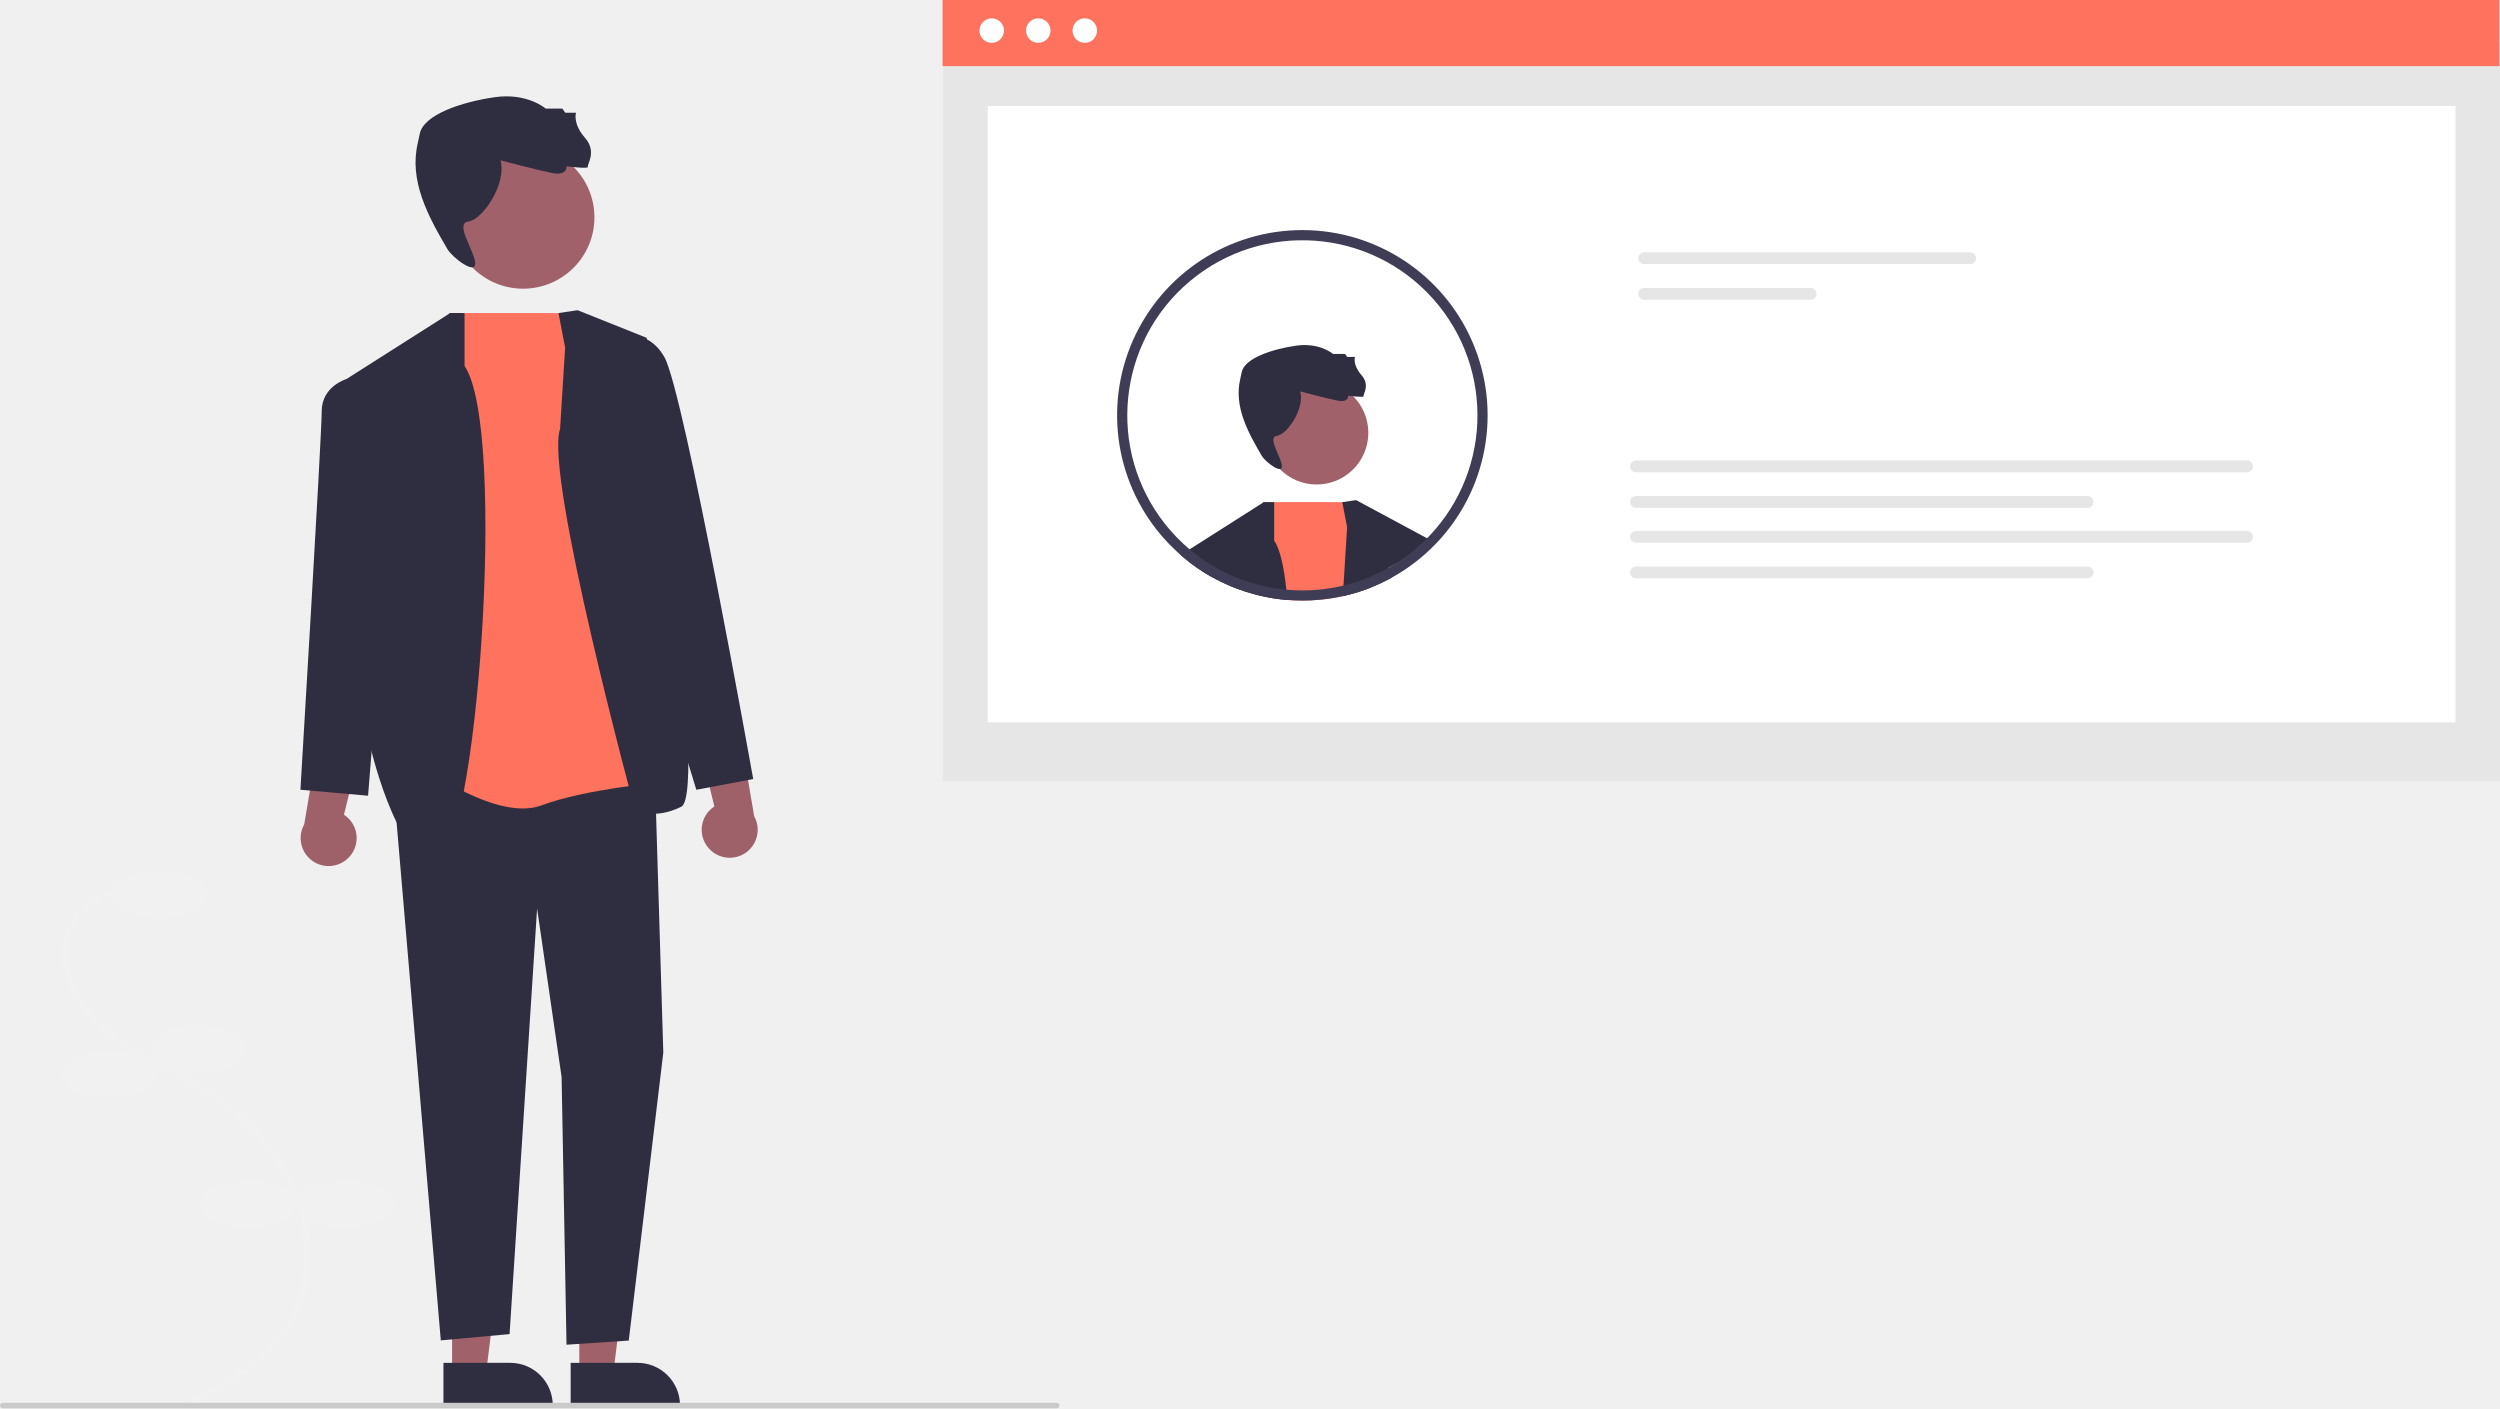
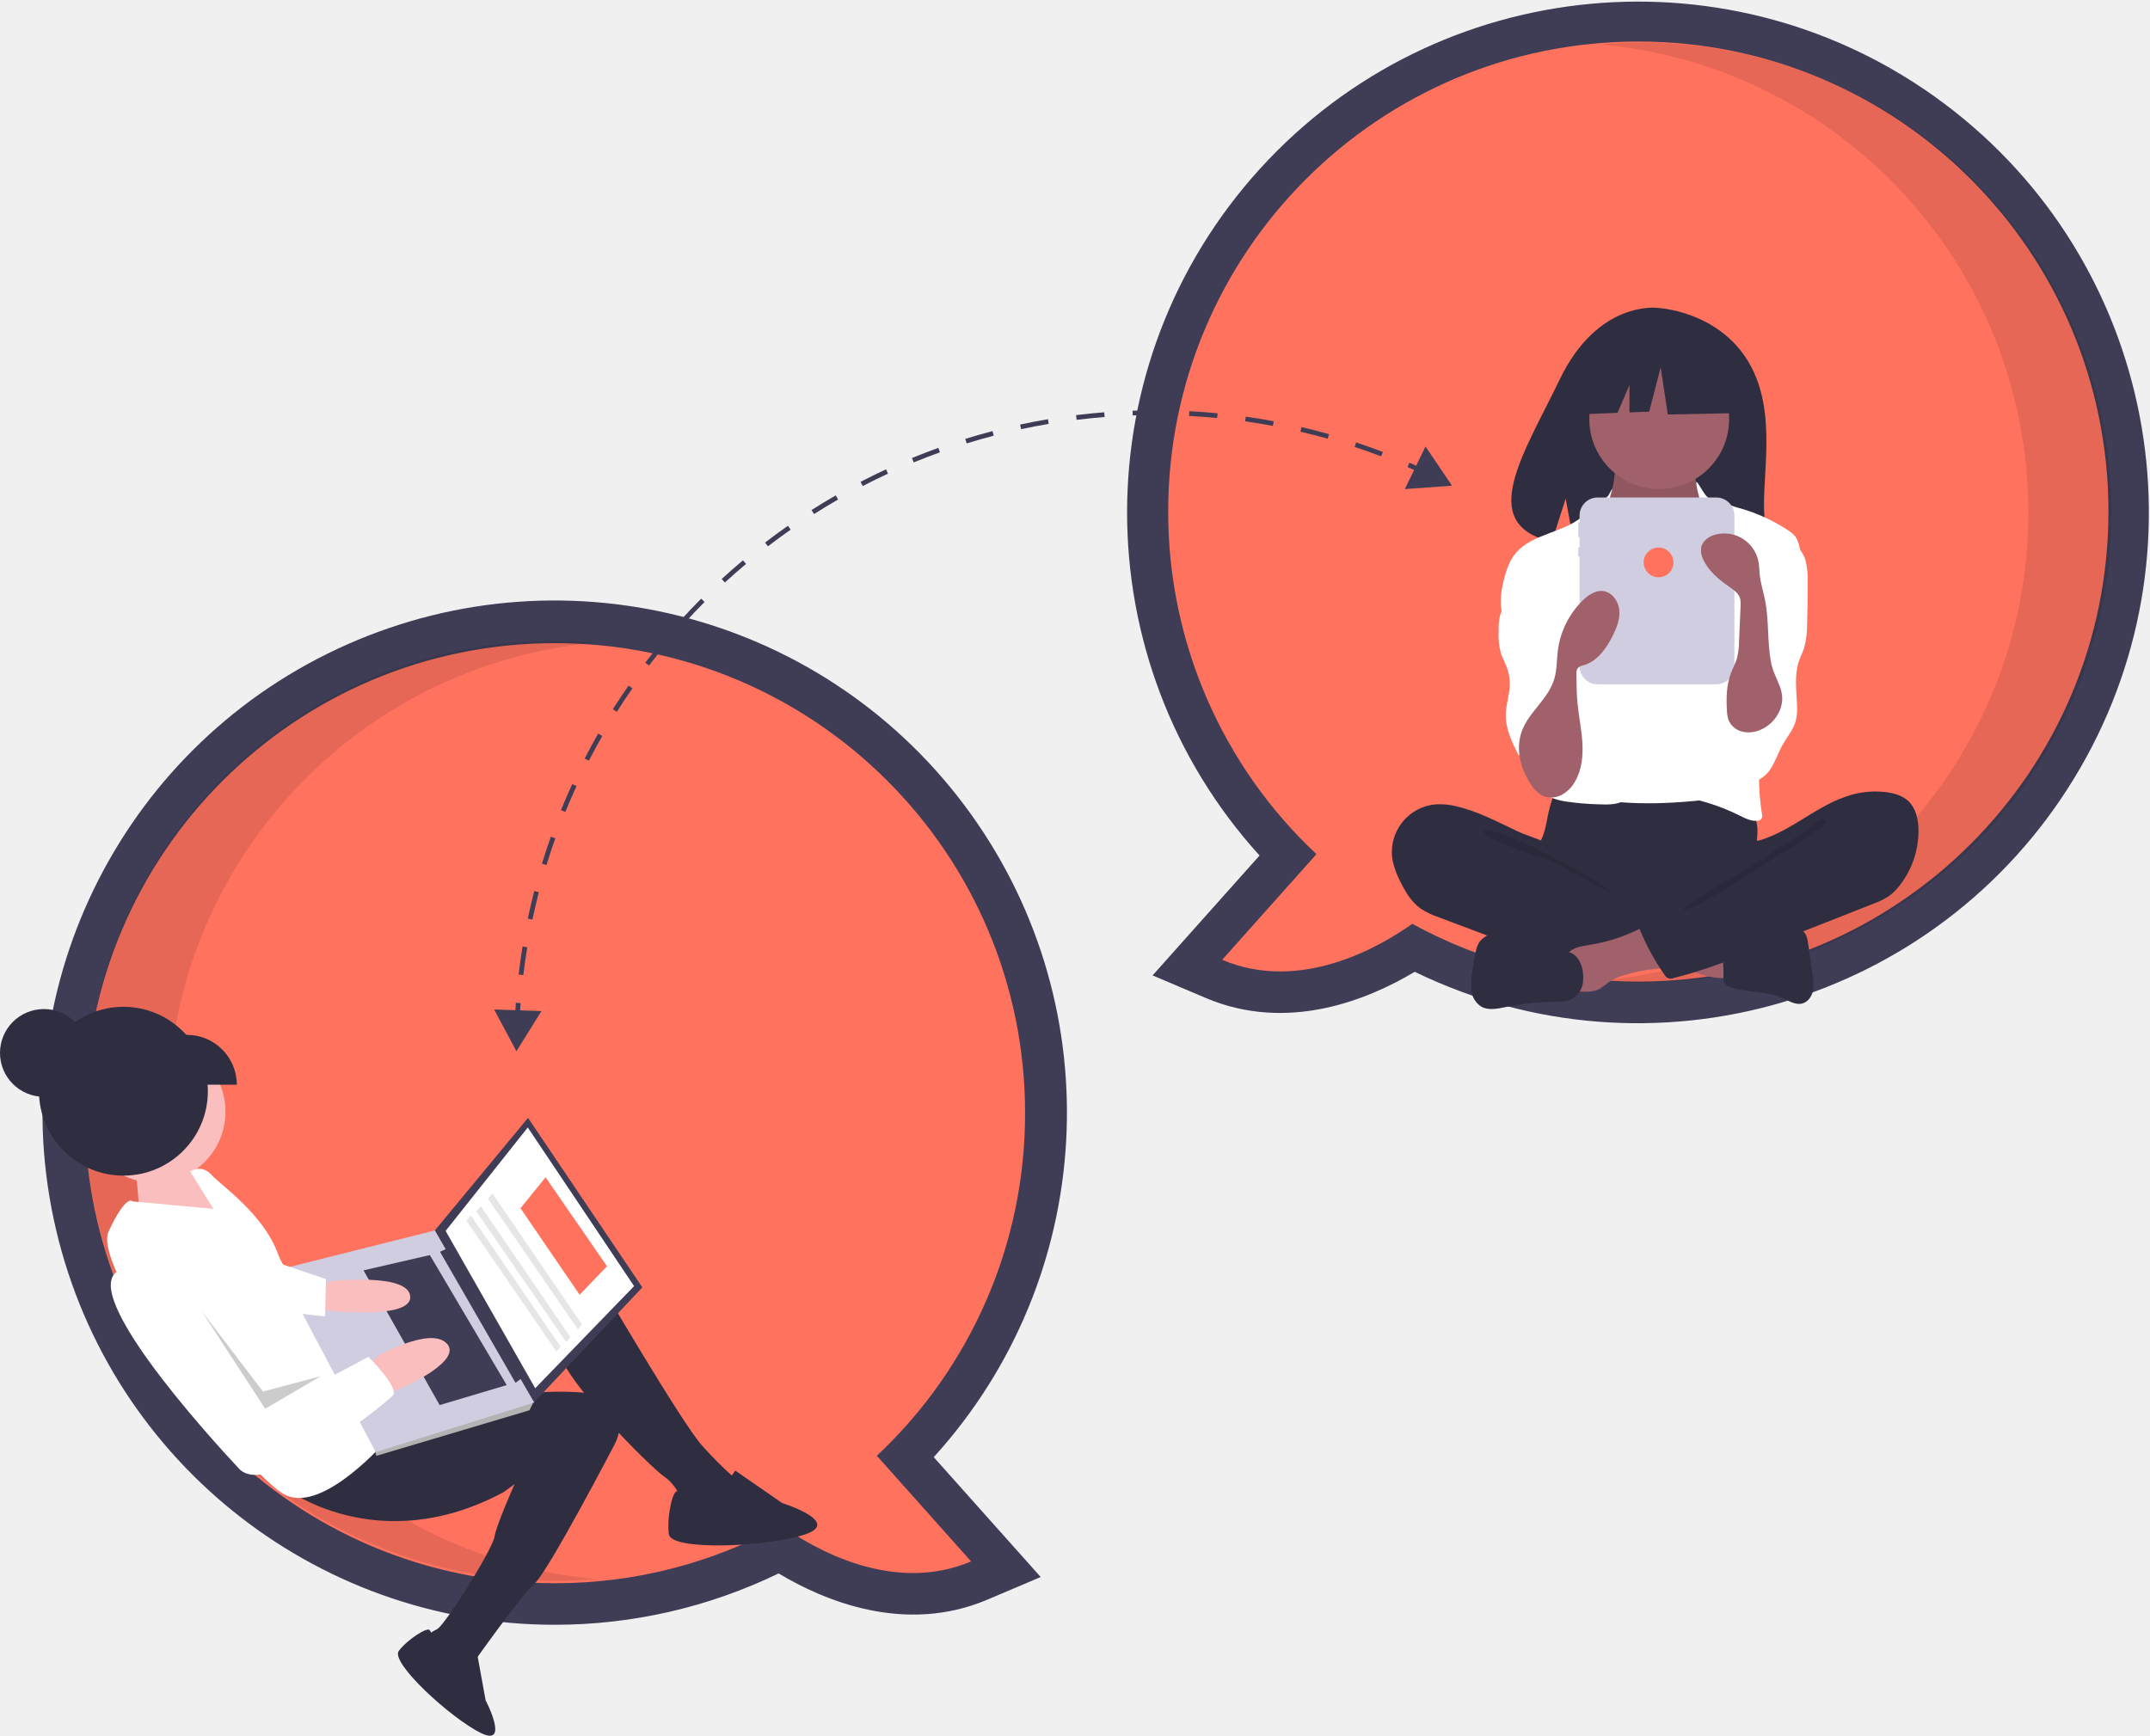
- <svg xmlns="http://www.w3.org/2000/svg" data-name="Layer 1" width="903.807" height="509.145" viewBox="0 0 903.807 509.145">
-   <path d="M216.096,704.318l-.951-1.759c12.753-6.897,28.626-15.481,36.916-29.567,8.172-13.886,8.356-32.743.479-49.211-6.704-14.016-19.018-26.572-35.611-36.313-3.273-1.921-6.709-3.742-10.031-5.503-8.031-4.256-16.336-8.658-23.184-14.903-9.432-8.601-16.568-23.035-11.249-35.891a23.856,23.856,0,0,1,20.677-14.467l.113,1.997a21.861,21.861,0,0,0-18.948,13.248c-4.943,11.947,1.839,25.505,10.754,33.636,6.661,6.074,14.852,10.415,22.773,14.613,3.342,1.771,6.797,3.603,10.108,5.546,16.938,9.943,29.526,22.798,36.403,37.174,8.16,17.061,7.946,36.637-.559,51.089C245.211,688.572,229.068,697.303,216.096,704.318Z" transform="translate(-148.0965 -195.4274)" fill="#f1f1f1" />
-   <ellipse cx="57.72" cy="323.317" rx="17.5" ry="8.5" fill="#f1f1f1" />
-   <ellipse cx="71.72" cy="379.317" rx="17.5" ry="8.5" fill="#f1f1f1" />
-   <ellipse cx="39.72" cy="388.317" rx="17.5" ry="8.5" fill="#f1f1f1" />
-   <ellipse cx="89.72" cy="435.317" rx="17.5" ry="8.5" fill="#f1f1f1" />
-   <ellipse cx="124.72" cy="435.317" rx="17.5" ry="8.5" fill="#f1f1f1" />
-   <rect id="bc1144e2-c94b-4f66-aa77-0b454dfd4174" data-name="Rectangle 62" x="341.011" y="15.429" width="562.796" height="267.056" fill="#e6e6e6" />
-   <rect id="ad6bb9d5-2e55-4525-b077-6ac2d5f26b45" data-name="Rectangle 75" x="357.104" y="38.33" width="530.61" height="222.814" fill="#fff" />
-   <rect id="a1fdfaec-ef9f-458a-9330-7bb8c38fec43" data-name="Rectangle 80" x="340.771" width="562.796" height="23.909" fill="#ff725e" />
-   <circle id="ac9f2818-2064-46b1-8104-b7d94390836e" data-name="Ellipse 90" cx="358.539" cy="11.059" r="4.431" fill="#fff" />
-   <circle id="bd067119-2054-4d5f-9303-2e8fa40cc410" data-name="Ellipse 91" cx="375.359" cy="11.059" r="4.431" fill="#fff" />
-   <circle id="ee5e9ca0-6fca-449b-8f84-cf683813bd65" data-name="Ellipse 92" cx="392.18" cy="11.059" r="4.431" fill="#fff" />
-   <path id="acae6c4c-8028-4596-98db-d9926d2ed09f-73" data-name="Path 142" d="M742.529,286.635a2.147,2.147,0,0,0,0,4.294H860.333a2.147,2.147,0,0,0,0-4.294Z" transform="translate(-148.0965 -195.4274)" fill="#e6e6e6" />
-   <path id="a061bcdc-636b-4d12-a036-d7339f47b36a-74" data-name="Path 143" d="M742.529,299.518a2.147,2.147,0,0,0,0,4.294H802.67a2.147,2.147,0,0,0,0-4.294Z" transform="translate(-148.0965 -195.4274)" fill="#e6e6e6" />
-   <path id="e4e4593e-e83d-4128-8cd7-f0323b36c2f2-75" data-name="Path 142" d="M739.564,361.871a2.147,2.147,0,0,0,0,4.294H960.447a2.147,2.147,0,0,0,0-4.294Z" transform="translate(-148.0965 -195.4274)" fill="#e6e6e6" />
-   <path id="bf45783c-1d79-4b4f-82bb-39fc8a52f7aa-76" data-name="Path 143" d="M739.564,374.754a2.147,2.147,0,0,0,0,4.294H902.785a2.147,2.147,0,0,0,0-4.294Z" transform="translate(-148.0965 -195.4274)" fill="#e6e6e6" />
-   <path id="b544fc92-6fc6-4255-93fb-dee32d880d89-77" data-name="Path 142" d="M739.564,387.345a2.147,2.147,0,0,0,0,4.294H960.447a2.147,2.147,0,0,0,0-4.294Z" transform="translate(-148.0965 -195.4274)" fill="#e6e6e6" />
-   <path id="e14bb681-aaa1-4454-9da9-28d0809a146c-78" data-name="Path 143" d="M739.564,400.227a2.147,2.147,0,0,0,0,4.294H902.785a2.147,2.147,0,0,0,0-4.294Z" transform="translate(-148.0965 -195.4274)" fill="#e6e6e6" />
-   <circle cx="475.989" cy="156.462" r="18.694" fill="#a0616a" />
-   <path d="M618.165,336.934s8.724,2.337,13.242,3.272,4.05-1.714,4.05-1.714,5.92.779,5.608.156,2.493-3.895-.779-7.633-2.337-6.543-2.337-6.543h-2.804l-.779-1.091h-4.362s-4.823-4.229-13.391-2.983-18.701,4.54-19.636,9.681c-.127.697-.294,1.472-.488,2.29-2.343,9.891,2.635,19.146,7.799,27.903,1.269,2.152,7.407,6.844,7.25,3.625s-5.525-10.45-1.786-10.917S619.879,343.01,618.165,336.934Z" transform="translate(-148.0965 -195.4274)" fill="#2f2e41" />
-   <path d="M613.48,412.325a65.38,65.38,0,0,1-10.699-1.758l.197-3.728L604.615,377.197l.015-.227h32.931l5.168,27.293.697,3.683c-1.364.53-2.743,1.031-4.152,1.47-.016,0-.016.015-.03.015-1.955.606-3.94,1.137-5.941,1.576a68.558,68.558,0,0,1-8.062,1.243,62.045,62.045,0,0,1-6.304.303C617.117,412.552,615.284,412.477,613.48,412.325Z" transform="translate(-148.0965 -195.4274)" fill="#ff725e" />
-   <path d="M592.309,407.051c-1.364-.591-2.682-1.228-3.985-1.894l-.561-.288c-.379-.197-.773-.409-1.151-.621q-.774-.432-1.501-.864c-.47-.273-.955-.561-1.424-.849-.03-.015-.045-.03-.075-.03-1.637-1.046-3.243-2.122-4.789-3.288q-.386-.296-.773-.591l-.272-4.364.394-.243L604.615,377.197l.363-.227.03-.015,3.728.015v13.882c2.107,3.046,3.531,9.426,4.41,17.776.121,1.197.227,2.425.334,3.698a65.38,65.38,0,0,1-10.699-1.758c-.379-.076-.743-.167-1.122-.273a62.702,62.702,0,0,1-6.516-2.091c-.652-.243-1.288-.5-1.925-.758l-.061-.03C592.885,407.294,592.582,407.173,592.309,407.051Z" transform="translate(-148.0965 -195.4274)" fill="#2f2e41" />
-   <path d="M586.612,404.248q-.774-.432-1.501-.864c-.47-.273-.955-.561-1.424-.849-.03-.015-.045-.03-.075-.03-1.637-1.046-3.243-2.122-4.789-3.288q-.386-.296-.773-.591c-.121-.106-.242-.197-.379-.303-.969-.743-1.909-1.515-2.819-2.334-.045-.03-.075-.076-.121-.106a10.422,10.422,0,0,1,3.046-1.622l1.076.318,7.668,2.303.045,3.107Z" transform="translate(-148.0965 -195.4274)" fill="#2f2e41" />
-   <path d="M651.184,404.293c-.455.242-.909.485-1.364.712-.107.061-.197.106-.288.152-.607.303-1.197.606-1.803.894-.016.015-.046.015-.046.03-.03.015-.075.03-.106.045-1.364.652-2.743,1.258-4.153,1.818-1.364.53-2.743,1.031-4.152,1.47-.016,0-.016.015-.03.015-1.955.606-3.94,1.137-5.941,1.576a12.506,12.506,0,0,1,.485-3.683l.015-.212,1.304-21.095-1.743-9.047,5.001-.743L665.869,391.033s-3.031,3.031-15.473,9.487C649.296,401.091,650.911,402.99,651.184,404.293Z" transform="translate(-148.0965 -195.4274)" fill="#2f2e41" />
-   <path d="M624.907,408.612c-1.971.182-3.971.273-5.971.273-1.94,0-3.865-.076-5.789-.258.121,1.197.227,2.425.334,3.698,1.803.152,3.637.227,5.456.227a62.045,62.045,0,0,0,6.304-.303,68.558,68.558,0,0,0,8.062-1.243,12.506,12.506,0,0,1,.485-3.683l.015-.212A62.996,62.996,0,0,1,624.907,408.612Zm57.268-85.047A66.972,66.972,0,1,0,566.441,387.184c.606.758,1.228,1.515,1.864,2.243.061.061.091.106.136.152a63.821,63.821,0,0,0,4.986,5.137c.425.394.864.788,1.303,1.167.046.03.076.076.121.106.909.818,1.849,1.591,2.819,2.334.137.106.258.197.379.303q.387.296.773.591c1.546,1.167,3.152,2.243,4.789,3.288.03,0,.045.015.075.03.47.288.955.576,1.424.849q.728.432,1.501.864c.379.212.773.424,1.151.621l.561.288c1.303.667,2.622,1.303,3.985,1.894.273.121.576.242.849.364l.061.03c.636.258,1.273.515,1.925.758a62.702,62.702,0,0,0,6.516,2.091c.379.106.743.197,1.122.273a65.38,65.38,0,0,0,10.699,1.758c1.803.152,3.637.227,5.456.227a62.045,62.045,0,0,0,6.304-.303,68.558,68.558,0,0,0,8.062-1.243c2.001-.439,3.986-.97,5.941-1.576.015,0,.015-.015.03-.015,1.409-.439,2.788-.94,4.152-1.47,1.41-.561,2.789-1.167,4.153-1.818.03-.015.075-.03.106-.045,0-.015.03-.015.046-.03.606-.288,1.197-.591,1.803-.894.091-.046.181-.091.288-.152.454-.227.909-.47,1.364-.712.03-.015.045-.03.075-.045,1.197-.667,2.38-1.364,3.547-2.106.318-.197.636-.394.955-.621.47-.288.924-.606,1.364-.924.591-.409,1.182-.833,1.758-1.273a4.679,4.679,0,0,0,.545-.409c1.41-1.061,2.773-2.182,4.076-3.364a66.914,66.914,0,0,0,18.67-71.984Zm-19.807,68.074a64.792,64.792,0,0,1-5.152,4.364c-.394.303-.804.606-1.212.879-.394.303-.788.591-1.197.864-.349.243-.697.485-1.061.712-.03.03-.075.045-.106.076-.258.182-.531.349-.788.515-.804.5-1.637,1-2.455,1.47-.197.106-.379.227-.576.333-.107.061-.212.121-.334.182-.454.258-.909.485-1.364.727-.061.045-.136.061-.197.106a.112.112,0,0,0-.061.03c-.318.167-.636.318-.955.47-.273.136-.531.273-.804.394-1.106.53-2.243,1.03-3.379,1.5-1.197.485-2.409.924-3.637,1.334-.303.106-.622.227-.94.318-1.44.455-2.879.864-4.349,1.197a62.996,62.996,0,0,1-8.895,1.5c-1.971.182-3.971.273-5.971.273-1.94,0-3.865-.076-5.789-.258a62.373,62.373,0,0,1-10.169-1.788c-.121-.03-.258-.061-.379-.091a58.111,58.111,0,0,1-8.017-2.728c-.136-.061-.288-.106-.409-.167-.152-.061-.288-.106-.409-.167-.152-.061-.288-.121-.424-.182-1.137-.5-2.243-1.046-3.349-1.606l-.516-.273c-.985-.515-1.955-1.046-2.91-1.637-.333-.182-.682-.394-1.015-.606-.379-.227-.758-.47-1.122-.712q-.135-.091-.272-.182c-.849-.576-1.712-1.152-2.531-1.773-.576-.424-1.137-.833-1.697-1.273-.364-.273-.727-.561-1.076-.864-.227-.167-.454-.364-.682-.561-.303-.258-.606-.515-.909-.788-.47-.379-.909-.803-1.334-1.197a60.229,60.229,0,0,1-4.834-5.001c-.515-.576-1-1.152-1.47-1.758a3.647,3.647,0,0,1-.303-.379,63.298,63.298,0,1,1,93.048,6.744Z" transform="translate(-148.0965 -195.4274)" fill="#3f3d56" />
-   <polygon points="163.436 496.698 175.696 496.697 181.528 449.409 163.434 449.41 163.436 496.698" fill="#a0616a" />
-   <path d="M308.406,688.123l24.144-.001h.001A15.387,15.387,0,0,1,347.937,703.508v.5l-39.531.001Z" transform="translate(-148.0965 -195.4274)" fill="#2f2e41" />
-   <polygon points="209.436 496.698 221.696 496.697 227.528 449.409 209.434 449.41 209.436 496.698" fill="#a0616a" />
-   <path d="M354.406,688.123l24.144-.001h.001A15.387,15.387,0,0,1,393.937,703.508v.5l-39.531.001Z" transform="translate(-148.0965 -195.4274)" fill="#2f2e41" />
-   <path d="M274.333,505.267a10.056,10.056,0,0,0-1.883-15.304l8.518-34.705-17.492,6.233-5.407,32.001a10.11,10.11,0,0,0,16.265,11.775Z" transform="translate(-148.0965 -195.4274)" fill="#9e616a" />
-   <path d="M404.474,502.267a10.056,10.056,0,0,1,1.883-15.304L397.839,452.259l17.492,6.233,5.407,32.001a10.11,10.11,0,0,1-16.265,11.775Z" transform="translate(-148.0965 -195.4274)" fill="#9e616a" />
-   <polygon points="142.367 285.513 159.36 484.578 184.224 482.311 194.175 328.461 203.033 389.379 204.807 486.145 227.307 484.645 239.801 380.545 236.736 279.728 151.319 271.078 142.367 285.513" fill="#2f2e41" />
-   <circle cx="189.112" cy="78.582" r="25.786" fill="#a0616a" />
-   <path d="M329.043,253.381s12.033,3.223,18.265,4.513,5.587-2.364,5.587-2.364,8.165,1.074,7.736.215,3.438-5.372-1.074-10.529-3.223-9.025-3.223-9.025h-3.868l-1.074-1.504H345.374s-6.652-5.833-18.471-4.114-25.795,6.263-27.084,13.354c-.175.962-.405,2.03-.672,3.159-3.232,13.644,3.635,26.409,10.757,38.487,1.75,2.968,10.217,9.441,10,5s-7.621-14.414-2.464-15.059S331.407,261.762,329.043,253.381Z" transform="translate(-148.0965 -195.4274)" fill="#2f2e41" />
-   <path d="M310.376,308.604h45.412l32.11,169.575s-27.994,2.394-43.994,8.394-42.598-13.706-42.598-13.706Z" transform="translate(-148.0965 -195.4274)" fill="#ff725e" />
-   <path d="M316.045,327.754V308.604l-5.142-.031-37.567,23.885,8.152,130.863s9.648,43.658,24.282,43.205S331.687,350.435,316.045,327.754Z" transform="translate(-148.0965 -195.4274)" fill="#2f2e41" />
-   <path d="M285.404,336.073l-12.067-3.615s-8.933,2.615-8.933,11.615-7.697,136.868-7.697,136.868l24.451,2.161,5.246-65.029Z" transform="translate(-148.0965 -195.4274)" fill="#2f2e41" />
-   <path d="M352.404,321.073l-2.405-12.469,6.905-1.031,25,10s22.5,164.5,12.5,169.5-16.752,1.126-16.752,1.126S344.76,366.873,350.582,350.473Z" transform="translate(-148.0965 -195.4274)" fill="#2f2e41" />
-   <path d="M364.404,320.073l4.267-1.857s12.523-6.206,19.628,6.326,32.105,152.531,32.105,152.531l-20.57,3.868-15.379-50.384Z" transform="translate(-148.0965 -195.4274)" fill="#2f2e41" />
-   <path d="M530.096,704.573h-381a1,1,0,1,1,0-2h381a1,1,0,0,1,0,2Z" transform="translate(-148.0965 -195.4274)" fill="#cacaca" />
+ <svg xmlns="http://www.w3.org/2000/svg" data-name="Layer 1" width="883.929" height="713.746" viewBox="0 0 883.929 713.746">
+   <path d="M739.66,492.741c-18.647,11.183-51.869,25.196-85.819,10.795l-21.946-9.309,43.978-49.299a210.034,210.034,0,1,1,63.787,47.813Zm-84.262-189.247A174.541,174.541,0,0,0,710.97,431.911l12.131,11.4-27.674,31.021c14.415-2.925,26.97-10.723,33.336-15.252l8.735-6.216,9.395,5.162a176.343,176.343,0,0,0,84.706,21.667c97.157,0,176.2-79.043,176.2-176.2,0-97.157-79.043-176.2-176.2-176.2S655.398,206.337,655.398,303.494Z" transform="translate(-158.0354 -93.12723)" fill="#3f3d56" />
+   <path d="M638.315,303.494c0-106.747,86.536-193.283,193.283-193.283s193.283,86.536,193.283,193.283S938.346,496.777,831.598,496.777A192.403,192.403,0,0,1,738.666,473c-13.361,9.506-45.955,28.468-78.154,14.809l38.759-43.448A192.735,192.735,0,0,1,638.315,303.494Z" transform="translate(-158.0354 -93.12723)" fill="#ff725e" />
+   <path d="M991.955,303.912c0-100.989-77.456-183.874-176.2-192.523,5.63-.493,11.325-.76,17.083-.76,106.747,0,193.283,86.536,193.283,193.283S939.585,497.196,832.838,497.196c-5.749,0-11.434-.27-17.056-.762C914.512,487.771,991.955,404.892,991.955,303.912Z" transform="translate(-158.0354 -93.12723)" opacity="0.1" style="isolation:isolate" />
+   <path d="M386.198,761.252A210.59,210.59,0,1,1,541.923,692.32l43.978,49.299-21.946,9.309c-33.95,14.401-67.172.388-85.819-10.795A210.856,210.856,0,0,1,386.198,761.252Zm0-386.566c-97.157,0-176.2,79.043-176.2,176.2,0,97.157,79.043,176.2,176.2,176.2a176.343,176.343,0,0,0,84.706-21.667l9.395-5.162,8.735,6.215c6.366,4.529,18.921,12.327,33.336,15.252l-27.674-31.021,12.131-11.4a174.541,174.541,0,0,0,55.572-128.418C562.398,453.729,483.355,374.686,386.198,374.686Z" transform="translate(-158.0354 -93.12723)" fill="#3f3d56" />
+   <path d="M579.481,550.885c0-106.747-86.536-193.283-193.283-193.283S192.915,444.138,192.915,550.885s86.536,193.283,193.283,193.283a192.404,192.404,0,0,0,92.932-23.777c13.361,9.506,45.955,28.468,78.154,14.809L518.525,691.753A192.735,192.735,0,0,0,579.481,550.885Z" transform="translate(-158.0354 -93.12723)" fill="#ff725e" />
+   <path d="M227.081,549.909c0-100.989,77.456-183.874,176.2-192.523-5.63-.493-11.325-.76-17.083-.76-106.747,0-193.283,86.536-193.283,193.283s86.536,193.283,193.283,193.283c5.749,0,11.434-.27,17.056-.762C304.523,733.768,227.081,650.889,227.081,549.909Z" transform="translate(-158.0354 -93.12723)" opacity="0.1" style="isolation:isolate" />
+   <path d="M876.973,242.088c-12.646-21.368-37.666-22.364-37.666-22.364s-24.38-3.118-40.02,29.426c-14.577,30.334-34.696,59.621-3.239,66.722l5.682-17.685,3.519,19.002a123.082,123.082,0,0,0,13.459.23c33.688-1.088,65.771.318,64.738-11.77C882.074,289.578,889.141,262.648,876.973,242.088Z" transform="translate(-158.0354 -93.12723)" fill="#2f2e41" />
+   <path d="M794.253,429.219a49.883,49.883,0,0,1-1.613,6.944c-.791,2.225-2.013,4.283-2.737,6.531-2.306,7.166.891,15.156,5.998,20.688a33.759,33.759,0,0,0,16.459,9.774,67.152,67.152,0,0,0,14.145,1.486c13.146.446,26.631.845,39.088-3.38a67.914,67.914,0,0,0,11.356-5.159,8.502,8.502,0,0,0,2.947-2.32,8.109,8.109,0,0,0,1.063-4.76c-.028-5.573-1.158-11.118-.89-16.684.149-3.083.726-6.164.442-9.238a17.043,17.043,0,0,0-13.025-14.681c-3.534-.759-7.199-.345-10.797.001a275.284,275.284,0,0,1-28.099,1.256c-9.586-.061-19.112-1.524-28.65-1.677-2.821-.045-2.764.824-3.662,3.554A66.496,66.496,0,0,0,794.253,429.219Z" transform="translate(-158.0354 -93.12723)" fill="#2f2e41" />
+   <path d="M821.456,291.605c-.461,2.412-.959,4.912-2.408,6.894-1.668,2.281-4.387,3.584-6.181,5.766-2.7,3.285-2.855,7.908-2.866,12.16-.01,3.917.069,8.096,2.254,11.348a19.831,19.831,0,0,0,5.684,5.011c8.193,5.521,17.046,11.141,26.924,11.324,4.093.075,8.481-.982,11.174-4.064a16.778,16.778,0,0,0,2.705-4.827,64.095,64.095,0,0,0,4.537-19.512,22.911,22.911,0,0,0-.864-9.373c-1.2-3.346-3.626-6.099-5.23-9.271A20.638,20.638,0,0,1,855.198,284.849a1.318,1.318,0,0,0-.07-.885,1.289,1.289,0,0,0-1.062-.43l-19.586-1.41a42.625,42.625,0,0,1-5.438-.622c-1.056-.215-3.845-1.714-4.851-1.315C822.327,280.924,821.838,289.605,821.456,291.605Z" transform="translate(-158.0354 -93.12723)" fill="#a0616a" />
+   <path d="M821.456,292.217c-.461,2.412-.959,4.912-2.408,6.894-1.668,2.28-4.387,3.584-6.181,5.766-2.7,3.285-2.855,7.908-2.866,12.16-.01,3.917.069,8.096,2.254,11.348A19.831,19.831,0,0,0,817.938,333.396c8.193,5.521,17.046,11.141,26.924,11.324,4.093.075,8.481-.982,11.174-4.064a16.777,16.777,0,0,0,2.705-4.827,64.095,64.095,0,0,0,4.537-19.512,22.911,22.911,0,0,0-.864-9.373c-1.2-3.346-3.626-6.099-5.23-9.271A20.638,20.638,0,0,1,855.198,285.46a1.318,1.318,0,0,0-.07-.885,1.289,1.289,0,0,0-1.062-.431l-19.586-1.41a42.623,42.623,0,0,1-5.438-.622c-1.056-.215-3.845-1.714-4.851-1.315C822.327,281.535,821.838,290.217,821.456,292.217Z" transform="translate(-158.0354 -93.12723)" opacity="0.1" />
+   <circle cx="682.151" cy="172.37" r="28.735" fill="#a0616a" />
+   <path d="M825.486,329.856a17.623,17.623,0,0,0,5.047,4.033,15.859,15.859,0,0,0,6.305,1.201c5.18.146,10.795-.803,14.398-4.527,4.645-4.8,4.492-12.543,8.133-18.143a4.041,4.041,0,0,1,1.173-1.283,3.803,3.803,0,0,1,1.995-.459c4.598-.043,8.604,2.939,12.219,5.781a16.095,16.095,0,0,1,4.301,4.381,14.849,14.849,0,0,1,1.45,4.441c1.794,8.757,2.375,17.711,2.951,26.631.318,4.927.637,9.859.613,14.796-.078,16.266-3.859,32.26-7.618,48.086-.484,2.039-1.147,4.318-3.002,5.295a7.402,7.402,0,0,1-2.619.639c-10.769,1.265-21.559,2.531-32.401,2.698q-6.346.098-12.687-.307a6.834,6.834,0,0,1-2.137-.373,6.027,6.027,0,0,1-2.33-1.979c-5.864-7.39-6.21-17.606-6.173-27.04q.137-34.597,2.472-69.138c.129-1.901.157-4.209-1.213-5.704A71.41,71.41,0,0,0,825.486,329.856Z" transform="translate(-158.0354 -93.12723)" fill="#fff" />
+   <path d="M819.399,296.677c-.971,1.757-8.126,6.119-9.507,7.575-7.718,8.135-21.804,7.83-28.863,16.543-2.483,3.066-3.774,6.918-4.723,10.747-1.342,5.416-2.059,11.323.19,16.43,2.163,4.914,6.718,8.311,9.81,12.701,3.395,4.82,4.921,10.672,6.384,16.383,1.08,4.217,2.169,8.538,1.748,12.871-.478,4.926-2.862,9.436-4.269,14.181s-1.65,10.396,1.604,14.125c2.391,2.739,6.141,3.826,9.725,4.436a111.727,111.727,0,0,0,13.861,1.207c4.097.181,8.614.216,11.764-2.41,2.485-2.073,3.566-5.436,3.705-8.669s-.533-6.438-.954-9.646c-.437-3.326-.605-6.681-.745-10.033q-.945-22.559-.258-45.147a38.42,38.42,0,0,0-.457-9.368c-.879-4.028-3.056-7.628-4.872-11.329a42.873,42.873,0,0,1-4.753-22.648C819.338,296.566,822.853,290.426,819.399,296.677Z" transform="translate(-158.0354 -93.12723)" fill="#fff" />
+   <path d="M859.751,297.289c1.478,1.519,6.501,2.02,8.382,2.999a29.368,29.368,0,0,0,5.51,1.908,71.532,71.532,0,0,1,19.356,8.884,11.747,11.747,0,0,1,3.237,2.796,12.816,12.816,0,0,1,1.791,5.056c.921,4.561,1.846,9.177,1.639,13.825-.22,4.934-1.706,9.713-3.18,14.427L890.976,364.797c-4.112,13.147-8.251,26.424-9.408,40.151a94.445,94.445,0,0,0,.848,22.804,2.704,2.704,0,0,1-.278,2.209,2.175,2.175,0,0,1-1.349.621c-2.659.416-5.232-.94-7.642-2.14a84.622,84.622,0,0,0-23.327-7.633,54.232,54.232,0,0,0,7.245-14.936,90.396,90.396,0,0,0,2.189-10.272l2.563-14.823a145.656,145.656,0,0,0,2.199-16.392,20.521,20.521,0,0,0-.357-6.175,29.956,29.956,0,0,0-2.341-5.569c-4.224-8.786-6.206-18.812-4.544-28.418.727-4.204,2.141-8.413,1.551-12.638-.567-4.062.022-7.22-1.02-11.24C853.025,283.838,856.97,294.43,859.751,297.289Z" transform="translate(-158.0354 -93.12723)" fill="#fff" />
+   <path d="M780.956,334.687c-1.926,3.996-5.145,7.4-6.241,11.698a25.557,25.557,0,0,0-.544,6.114,29.043,29.043,0,0,0,.907,9.194c.612,1.895,1.606,3.643,2.323,5.502a19.948,19.948,0,0,1,1.307,8.151c-.193,3.849-1.501,7.585-1.603,11.438-.161,6.058,2.641,11.754,5.376,17.162A12.617,12.617,0,0,1,800.82,397.941a3.761,3.761,0,0,0,.827-2.741q.303-10.543.585-21.087c.296-10.871.578-21.887-1.923-32.471-1.129-4.778-2.886-9.538-6.107-13.245-1.696-1.952-7.453-7.092-10.237-4.906-1.252.983-.959,3.659-1.158,5.015A21.275,21.275,0,0,1,780.956,334.687Z" transform="translate(-158.0354 -93.12723)" fill="#fff" />
+   <path d="M900.228,323.172a29.409,29.409,0,0,1,.983,8.845q.056,9.114-.242,18.226a33.977,33.977,0,0,1-1.184,9.227c-.622,1.955-1.581,3.789-2.224,5.738-1.925,5.841-.873,12.175-.708,18.322a20.819,20.819,0,0,1-.504,5.927c-1.016,3.811-3.745,6.89-5.65,10.343-1.809,3.28-2.901,6.956-5.062,10.015s-5.902,5.484-9.528,4.544c-2.747-.712-4.699-3.143-6.05-5.64a27.661,27.661,0,0,1-2.86-17.943c1.356-7.461,5.738-14.08,7.319-21.497,2.17-10.185-1.128-20.695-1.03-31.108a15.037,15.037,0,0,1,.655-4.822c.829-2.379,2.61-4.278,4.255-6.186a78.096,78.096,0,0,0,5.718-7.504c1.178-1.756,2.777-6.273,4.865-6.649C893.643,312.174,899.072,319.571,900.228,323.172Z" transform="translate(-158.0354 -93.12723)" fill="#fff" />
+   <path d="M756.77,424.689a28.363,28.363,0,0,0-7.89-.839,19.691,19.691,0,0,0-18.282,23.213,33.074,33.074,0,0,0,3.126,8.543c2.092,4.246,4.602,8.483,8.475,11.204a33.011,33.011,0,0,0,7.48,3.56l20.401,7.685c3.001,1.131,6.003,2.261,9.034,3.31a176.701,176.701,0,0,0,47.185,9.38,51.092,51.092,0,0,0,14.65-.742,4.769,4.769,0,0,0,3-1.621,5.139,5.139,0,0,0,.67-2.214l1.255-8.788a7.361,7.361,0,0,0-.107-3.705c-.575-1.477-2.017-2.406-3.391-3.196-13.412-7.703-29.073-11.953-40.362-22.526-2.658-2.489-4.882-6.434-8.111-8.125-3.662-1.917-7.974-3.011-11.759-4.778C773.872,431.189,765.737,426.751,756.77,424.689Z" transform="translate(-158.0354 -93.12723)" fill="#2f2e41" />
+   <path d="M777.137,436.538c7.211,2.26,37.655,17.914,42.874,23.379-.699.252-24.432-13.048-25.144-13.262A143.389,143.389,0,0,1,775.738,439.914c-1.237-.572-8.034-3.26-7.726-4.821C768.359,433.333,775.857,436.136,777.137,436.538Z" transform="translate(-158.0354 -93.12723)" opacity="0.1" />
+   <path d="M867.098,495.305a1.694,1.694,0,0,0,1.143-.336,1.766,1.766,0,0,0,.357-1.315l-.034-11.973c-3.443-1.64-7.294-2.166-11.074-2.671L839.853,476.651c.405.054-2.758,7.597-2.273,8.604.855,1.775,7.387,3.348,9.231,4.186C853.22,492.353,859.88,495.556,867.098,495.305Z" transform="translate(-158.0354 -93.12723)" fill="#a0616a" />
+   <path d="M811.76,481.639c-3.33.53-7.047.999-9.204,3.592-2.735,3.287-1.571,8.188-.266,12.26a3.975,3.975,0,0,0,4.637,3.317c3.037.192,6.269.343,8.923-1.147a39.106,39.106,0,0,0,3.466-2.576,22.223,22.223,0,0,1,6.373-2.913,64.441,64.441,0,0,1,12.792-2.636,19.895,19.895,0,0,0,5.039-.888,5.584,5.584,0,0,0,3.549-3.446c.615-2.176-.65-4.394-1.863-6.302a25.142,25.142,0,0,0-5.364-6.63c-3.286-2.553-4.912-.593-8.223,1.04A69.764,69.764,0,0,1,811.76,481.639Z" transform="translate(-158.0354 -93.12723)" fill="#a0616a" />
+   <path d="M803.057,484.638l-21.145-6.25a27.988,27.988,0,0,0-7.869-1.525,9.446,9.446,0,0,0-7.226,2.922c-1.64,1.924-2.109,4.555-2.518,7.049l-.874,5.337a26.805,26.805,0,0,0-.49,8.196,9.062,9.062,0,0,0,4.201,6.752c2.926,1.596,6.512.817,9.778.149a106.454,106.454,0,0,1,20.038-2.149c2.531-.03,5.186.001,7.422-1.184a9.266,9.266,0,0,0,4.522-7.384C809.313,491.993,807.793,486.038,803.057,484.638Z" transform="translate(-158.0354 -93.12723)" fill="#2f2e41" />
+   <path d="M875.41,479.192c2.741-.48,5.16-2.038,7.787-2.958,3.697-1.294,7.704-1.294,11.621-1.28a7.46,7.46,0,0,1,4.166.834c1.725,1.149,2.168,3.447,2.461,5.499l1.77,12.38a19.428,19.428,0,0,1,.145,7.014c-.519,2.294-2.083,4.506-4.36,5.098-2.765.719-5.476-1.047-8.086-2.208-6.525-2.9-14.11-2.159-20.914-4.326a4.687,4.687,0,0,1-3.13-2.238,5.093,5.093,0,0,1-.244-2.139c.117-3.979-.723-9.413.475-13.216C868.178,478.231,872.35,479.192,875.41,479.192Z" transform="translate(-158.0354 -93.12723)" fill="#2f2e41" />
+   <path d="M920.157,419.706a36.719,36.719,0,0,1,12.935-.884c3.458.381,7.021,1.343,9.546,3.737,3.073,2.913,4.06,7.419,4.143,11.652a36.404,36.404,0,0,1-7.912,23.249,21.096,21.096,0,0,1-4.524,4.355,29.776,29.776,0,0,1-5.886,2.836l-45.687,18.02c-12.019,4.741-24.081,9.495-36.618,12.621a2.854,2.854,0,0,1-3.84-1.392,94.654,94.654,0,0,1-10.013-18.317,1.234,1.234,0,0,1,.546-1.946l32.315-18.567a32.674,32.674,0,0,0,6.577-4.532,16.329,16.329,0,0,0,3.377-4.701c.67-1.399.732-4.701,1.588-5.735.838-1.013,3.703-1.093,5.027-1.492a45.613,45.613,0,0,0,5.473-2.069c7.229-3.234,13.666-7.932,20.595-11.719A52.844,52.844,0,0,1,920.157,419.706Z" transform="translate(-158.0354 -93.12723)" fill="#2f2e41" />
+   <path d="M901.838,433.572c-5.552,4.17-12.74,8.003-18.243,12.283-1.878,1.461-33.183,19.061-33.626,21.398,5.133.865,37.834-22.012,42.513-24.294s8.826-5.502,12.936-8.697c1.047-.814,5.486-3.262,2.479-4.172C906.203,429.577,903.088,432.739,901.838,433.572Z" transform="translate(-158.0354 -93.12723)" opacity="0.1" />
+   <path d="M863.637,297.693H814.902a7.465,7.465,0,0,0-7.465,7.465v2.734h-.53v6.114h.53v4.28h-.53v3.668h.53V367.065a7.465,7.465,0,0,0,7.465,7.465h48.735a7.465,7.465,0,0,0,7.465-7.465V305.158A7.465,7.465,0,0,0,863.637,297.693Z" transform="translate(-158.0354 -93.12723)" fill="#d0cde1" />
+   <polygon points="713.347 146.901 688.629 133.953 654.494 139.25 647.432 170.442 665.012 169.765 669.923 158.306 669.923 169.577 678.035 169.265 682.743 151.02 685.686 170.442 714.524 169.853 713.347 146.901" fill="#2f2e41" />
+   <path d="M787.423,415.666a12.844,12.844,0,0,0,4.614,4.59,9.023,9.023,0,0,0,7.931-.213,13.961,13.961,0,0,0,5.724-5.739c2.686-4.744,3.243-10.42,2.907-15.861s-1.497-10.799-2.011-16.226c-.374-3.945-.404-7.914-.434-11.877a3.95,3.95,0,0,1,.499-2.402,4.716,4.716,0,0,1,2.65-1.323c5.422-1.611,9.02-6.693,11.6-11.726,1.723-3.361,3.221-7.035,2.889-10.797s-3.036-7.552-6.793-7.936c-3.097-.316-5.957,1.651-8.192,3.819A35.127,35.127,0,0,0,798.522,360.532c-.49,3.825-.35,7.754-1.39,11.468-2.221,7.929-9.172,12.79-12.636,19.925C780.679,399.785,782.786,408.71,787.423,415.666Z" transform="translate(-158.0354 -93.12723)" fill="#a0616a" />
+   <path d="M889.703,385.375a14.984,14.984,0,0,1-8.403,8.074,11.606,11.606,0,0,1-7.305.447,8.1,8.1,0,0,1-5.351-4.787,12.895,12.895,0,0,1-.603-3.595c-.348-5.347-.213-10.857,1.729-15.851.749-1.926,1.759-3.753,2.35-5.733a28.752,28.752,0,0,0,.885-6.997l.638-14.589a9.494,9.494,0,0,0-.217-3.163c-.637-2.111-2.61-3.483-4.42-4.742-4.372-3.04-8.692-6.588-10.81-11.473a8.047,8.047,0,0,1-.747-4.752c.597-2.897,3.521-4.772,6.411-5.404a14.339,14.339,0,0,1,17.191,11.555c.286,1.646.282,3.328.449,4.991.355,3.527,1.475,6.927,2.175,10.401,1.725,8.559.831,17.407,2.537,25.964C887.64,372.877,893.019,377.546,889.703,385.375Z" transform="translate(-158.0354 -93.12723)" fill="#a0616a" />
+   <circle cx="681.886" cy="231.272" r="6.114" fill="#ff725e" />
+   <circle cx="18.037" cy="432.969" r="18.035" fill="#2f2e41" />
+   <polygon points="83.411 486.51 74.327 477.68 56.086 483.346 57.838 504.467 95.344 502.725 83.822 487.069 83.411 486.51" fill="#fbbebe" />
+   <circle cx="63.543" cy="457.171" r="29.158" fill="#fbbebe" />
+   <path d="M402.592,617.061s35.821,61.559,44.346,70.8a154.739,154.739,0,0,0,12.935,12.892s-4.008,13.293-10.391,12.819a30.042,30.042,0,0,1-10.529-2.595s-2.849-7.385-7.818-10.624-45.568-43.18-44.619-55.946S402.592,617.061,402.592,617.061Z" transform="translate(-158.0354 -93.12723)" fill="#2f2e41" />
+   <path d="M275.023,704.908s38.193,29.644,90.099,1.789l4.473-3.292s-7.549,16.982-8.249,21.586c-.812,5.338-20.466,36.61-23.673,38.108s-3.914,2.88-3.914,2.88l13.61,14.981,5.032-3.703s19.622-27.801,25.361-32.886S410.845,686.84,410.845,686.84s10.454-19.761-15.636-21.247-38.096,5.625-38.096,5.625l-46.304,7.356Z" transform="translate(-158.0354 -93.12723)" fill="#2f2e41" />
+   <path d="M460.316,697.841l19.318,13.366s24.646,7.722,9.464,12.86-55.188,6.997-56.095-.092,1.578-18.249,3.574-17.638S452.425,710.544,460.316,697.841Z" transform="translate(-158.0354 -93.12723)" fill="#2f2e41" />
+   <path d="M354.111,772.666l3.576,19.635s10.167,19.444-2.04,13.411-37.357-28.95-33.643-33.754,11.911-10.015,12.743-8.449S341.739,775.556,354.111,772.666Z" transform="translate(-158.0354 -93.12723)" fill="#2f2e41" />
+   <path d="M317.275,685.019s-25.963,30.312-41.725,22.949-80.249-92.648-72.886-108.41S212.497,587.15,212.497,587.15l33.297,3.079-9.58-15.361s4.473-3.292,8.736,1.329,21.375,16.162,27.337,32.462,23.464,15.487,23.464,15.487Z" transform="translate(-158.0354 -93.12723)" fill="#fff" />
+   <polygon points="264.085 529.388 219.08 577.161 178.764 505.981 217.091 459.674 264.085 529.388" fill="#3f3d56" />
+   <polygon points="260.688 528.871 220.04 570.852 183.206 506.16 216.986 463.631 260.688 528.871" fill="#fff" />
+   <polygon points="216.875 575.336 219.08 577.161 217.666 579.925 154.735 598.655 154.14 596.499 157.003 593.538 216.875 575.336" fill="#b3b3b3" />
+   <polygon points="219.639 576.75 154.472 597.125 114.747 522.062 178.764 505.981 219.639 576.75" fill="#d0cde1" />
+   <polygon points="214.733 566.569 211.937 568.626 180.907 514.748 184.114 513.25 214.733 566.569" fill="#3f3d56" />
+   <polygon points="208.318 569.565 180.751 577.785 149.457 522.377 176.729 516.099 208.318 569.565" fill="#3f3d56" />
+   <path d="M288.692,621.582l5.708-1.614s31.83-3.599,32.294,6.402-36.567,5.361-36.567,5.361l-4.938-6.71Z" transform="translate(-158.0354 -93.12723)" fill="#fbbebe" />
+   <path d="M316.61,666.546l7.944-3.26s23.98-10.752,17.101-17.757-28.095,5.16-28.095,5.16l-4.062,3.851Z" transform="translate(-158.0354 -93.12723)" fill="#fbbebe" />
+   <path d="M309.53,651.069s12.935,12.892,9.992,15.92-51.209,42.857-63.173,30.113-70.257-76.728-47.575-82.215,28.676,7.342,28.676,7.342l29.944,51.23Z" transform="translate(-158.0354 -93.12723)" fill="#fff" />
+   <polygon points="112.763 518.781 134.011 525.986 133.664 541.326 111.192 538.901 112.763 518.781" fill="#fff" />
+   <polygon points="131.914 565.887 109.021 579.287 82.865 539.06 108.113 572.197 131.914 565.887" opacity="0.2" />
+   <circle cx="50.745" cy="448.718" r="34.712" fill="#2f2e41" />
+   <polygon points="238.3 532.417 213.995 496.862 224.298 484.108 249.553 520.688 238.3 532.417" fill="#ff725e" />
+   <polygon points="237.615 546.712 200.613 492.919 202.438 490.714 239.267 544.634 237.615 546.712" fill="#e6e6e6" />
+   <polygon points="232.847 551.945 195.845 498.152 197.67 495.947 234.499 549.868 232.847 551.945" fill="#e6e6e6" />
+   <polygon points="228.785 555.796 191.783 502.003 193.608 499.798 230.437 553.719 228.785 555.796" fill="#e6e6e6" />
+   <path d="M66.117,425.544h10.738a20.5,20.5,0,0,1,20.5,20.5v0a0,0,0,0,1,0,0H66.117a0,0,0,0,1,0,0V425.544A0,0,0,0,1,66.117,425.544Z" fill="#2f2e41" />
+   <path d="M372.067,505.626l-1.947-.145c-.075,1.012-.13,2.03-.194,3.046l-8.738-.293,9.166,17.175,10.294-16.524-8.77-.294C371.941,507.603,371.993,506.612,372.067,505.626Z" transform="translate(-158.0354 -93.12723)" fill="#3f3d56" />
+   <path d="M423.317,365.625l1.552,1.185c2.328-3.049,4.759-6.093,7.227-9.047l-1.499-1.252C428.111,359.488,425.662,362.554,423.317,365.625Z" transform="translate(-158.0354 -93.12723)" fill="#3f3d56" />
+   <path d="M438.272,347.728l1.441,1.317c2.59-2.837,5.279-5.654,7.992-8.374L446.323,339.292C443.59,342.032,440.881,344.87,438.272,347.728Z" transform="translate(-158.0354 -93.12723)" fill="#3f3d56" />
+   <path d="M454.736,331.219l1.32,1.439c2.833-2.601,5.757-5.17,8.693-7.636l-1.256-1.495C460.536,326.011,457.59,328.599,454.736,331.219Z" transform="translate(-158.0354 -93.12723)" fill="#3f3d56" />
+   <path d="M409.991,384.779l1.65,1.043c2.052-3.246,4.207-6.494,6.404-9.653l-1.602-1.115C414.229,378.236,412.058,381.508,409.991,384.779Z" transform="translate(-158.0354 -93.12723)" fill="#3f3d56" />
+   <path d="M472.579,316.227l1.189,1.548c3.051-2.342,6.189-4.644,9.328-6.84l-1.119-1.6C478.813,311.549,475.652,313.867,472.579,316.227Z" transform="translate(-158.0354 -93.12723)" fill="#3f3d56" />
+   <path d="M398.406,405.043l1.736.892c1.759-3.42,3.619-6.848,5.528-10.186l-1.695-.97C402.051,398.143,400.178,401.596,398.406,405.043Z" transform="translate(-158.0354 -93.12723)" fill="#3f3d56" />
+   <path d="M379.574,459.997l-1.89-.487c-.965,3.746-1.858,7.566-2.655,11.354l1.91.402C377.731,467.507,378.617,463.715,379.574,459.997Z" transform="translate(-158.0354 -93.12723)" fill="#3f3d56" />
+   <path d="M491.665,302.867l1.048,1.647c3.236-2.059,6.563-4.074,9.889-5.989l-.974-1.692C498.276,298.763,494.925,300.793,491.665,302.867Z" transform="translate(-158.0354 -93.12723)" fill="#3f3d56" />
+   <path d="M374.808,482.643l-1.927-.317c-.627,3.811-1.177,7.695-1.636,11.543l1.939.231C373.64,490.282,374.186,486.426,374.808,482.643Z" transform="translate(-158.0354 -93.12723)" fill="#3f3d56" />
+   <path d="M388.661,426.266l1.808.735c1.448-3.563,2.996-7.144,4.603-10.642l-1.774-.815C391.679,419.069,390.119,422.677,388.661,426.266Z" transform="translate(-158.0354 -93.12723)" fill="#3f3d56" />
+   <path d="M380.841,448.286l1.868.57c1.126-3.684,2.349-7.39,3.637-11.016l-1.84-.653C383.208,440.84,381.975,444.574,380.841,448.286Z" transform="translate(-158.0354 -93.12723)" fill="#3f3d56" />
+   <path d="M623.732,263.954c3.828-.133,7.725-.185,11.58-.149l.017-1.952c-3.882-.036-7.809.017-11.664.15Z" transform="translate(-158.0354 -93.12723)" fill="#3f3d56" />
+   <path d="M511.845,291.25l.898,1.733c3.409-1.766,6.899-3.478,10.374-5.088l-.821-1.771C518.796,287.745,515.279,289.47,511.845,291.25Z" transform="translate(-158.0354 -93.12723)" fill="#3f3d56" />
+   <path d="M669.93,266.388c3.808.539,7.652,1.17,11.424,1.876l.358-1.919c-3.8-.711-7.672-1.347-11.51-1.89Z" transform="translate(-158.0354 -93.12723)" fill="#3f3d56" />
+   <path d="M692.685,270.645c3.739.873,7.512,1.844,11.213,2.884l.528-1.88c-3.728-1.048-7.529-2.025-11.297-2.905Z" transform="translate(-158.0354 -93.12723)" fill="#3f3d56" />
+   <path d="M714.969,276.91c3.645,1.203,7.317,2.505,10.911,3.871l.694-1.825c-3.622-1.377-7.319-2.689-10.992-3.9Z" transform="translate(-158.0354 -93.12723)" fill="#3f3d56" />
+   <path d="M646.886,264.159c3.845.202,7.729.491,11.547.86l.189-1.943c-3.847-.372-7.761-.664-11.633-.867Z" transform="translate(-158.0354 -93.12723)" fill="#3f3d56" />
+   <path d="M600.423,263.829l.238,1.938c3.805-.468,7.679-.858,11.514-1.16l-.153-1.947C608.158,262.964,604.256,263.357,600.423,263.829Z" transform="translate(-158.0354 -93.12723)" fill="#3f3d56" />
+   <path d="M554.878,273.596l.578,1.865c3.669-1.136,7.413-2.204,11.129-3.176l-.494-1.888C562.347,271.375,558.574,272.451,554.878,273.596Z" transform="translate(-158.0354 -93.12723)" fill="#3f3d56" />
+   <path d="M532.961,281.468l.741,1.806c3.55-1.457,7.175-2.851,10.777-4.145l-.66-1.837C540.19,278.596,536.537,280.001,532.961,281.468Z" transform="translate(-158.0354 -93.12723)" fill="#3f3d56" />
+   <path d="M577.434,267.698l.409,1.909c3.751-.804,7.575-1.536,11.367-2.174l-.324-1.926C585.066,266.152,581.212,266.888,577.434,267.698Z" transform="translate(-158.0354 -93.12723)" fill="#3f3d56" />
+   <path d="M755.01,292.853l-10.91-16.123-3.836,7.897c-.929-.415-1.852-.838-2.78-1.24l-.776,1.792c.906.392,1.801.803,2.702,1.205l-3.818,7.859Z" transform="translate(-158.0354 -93.12723)" fill="#3f3d56" />
</svg>
